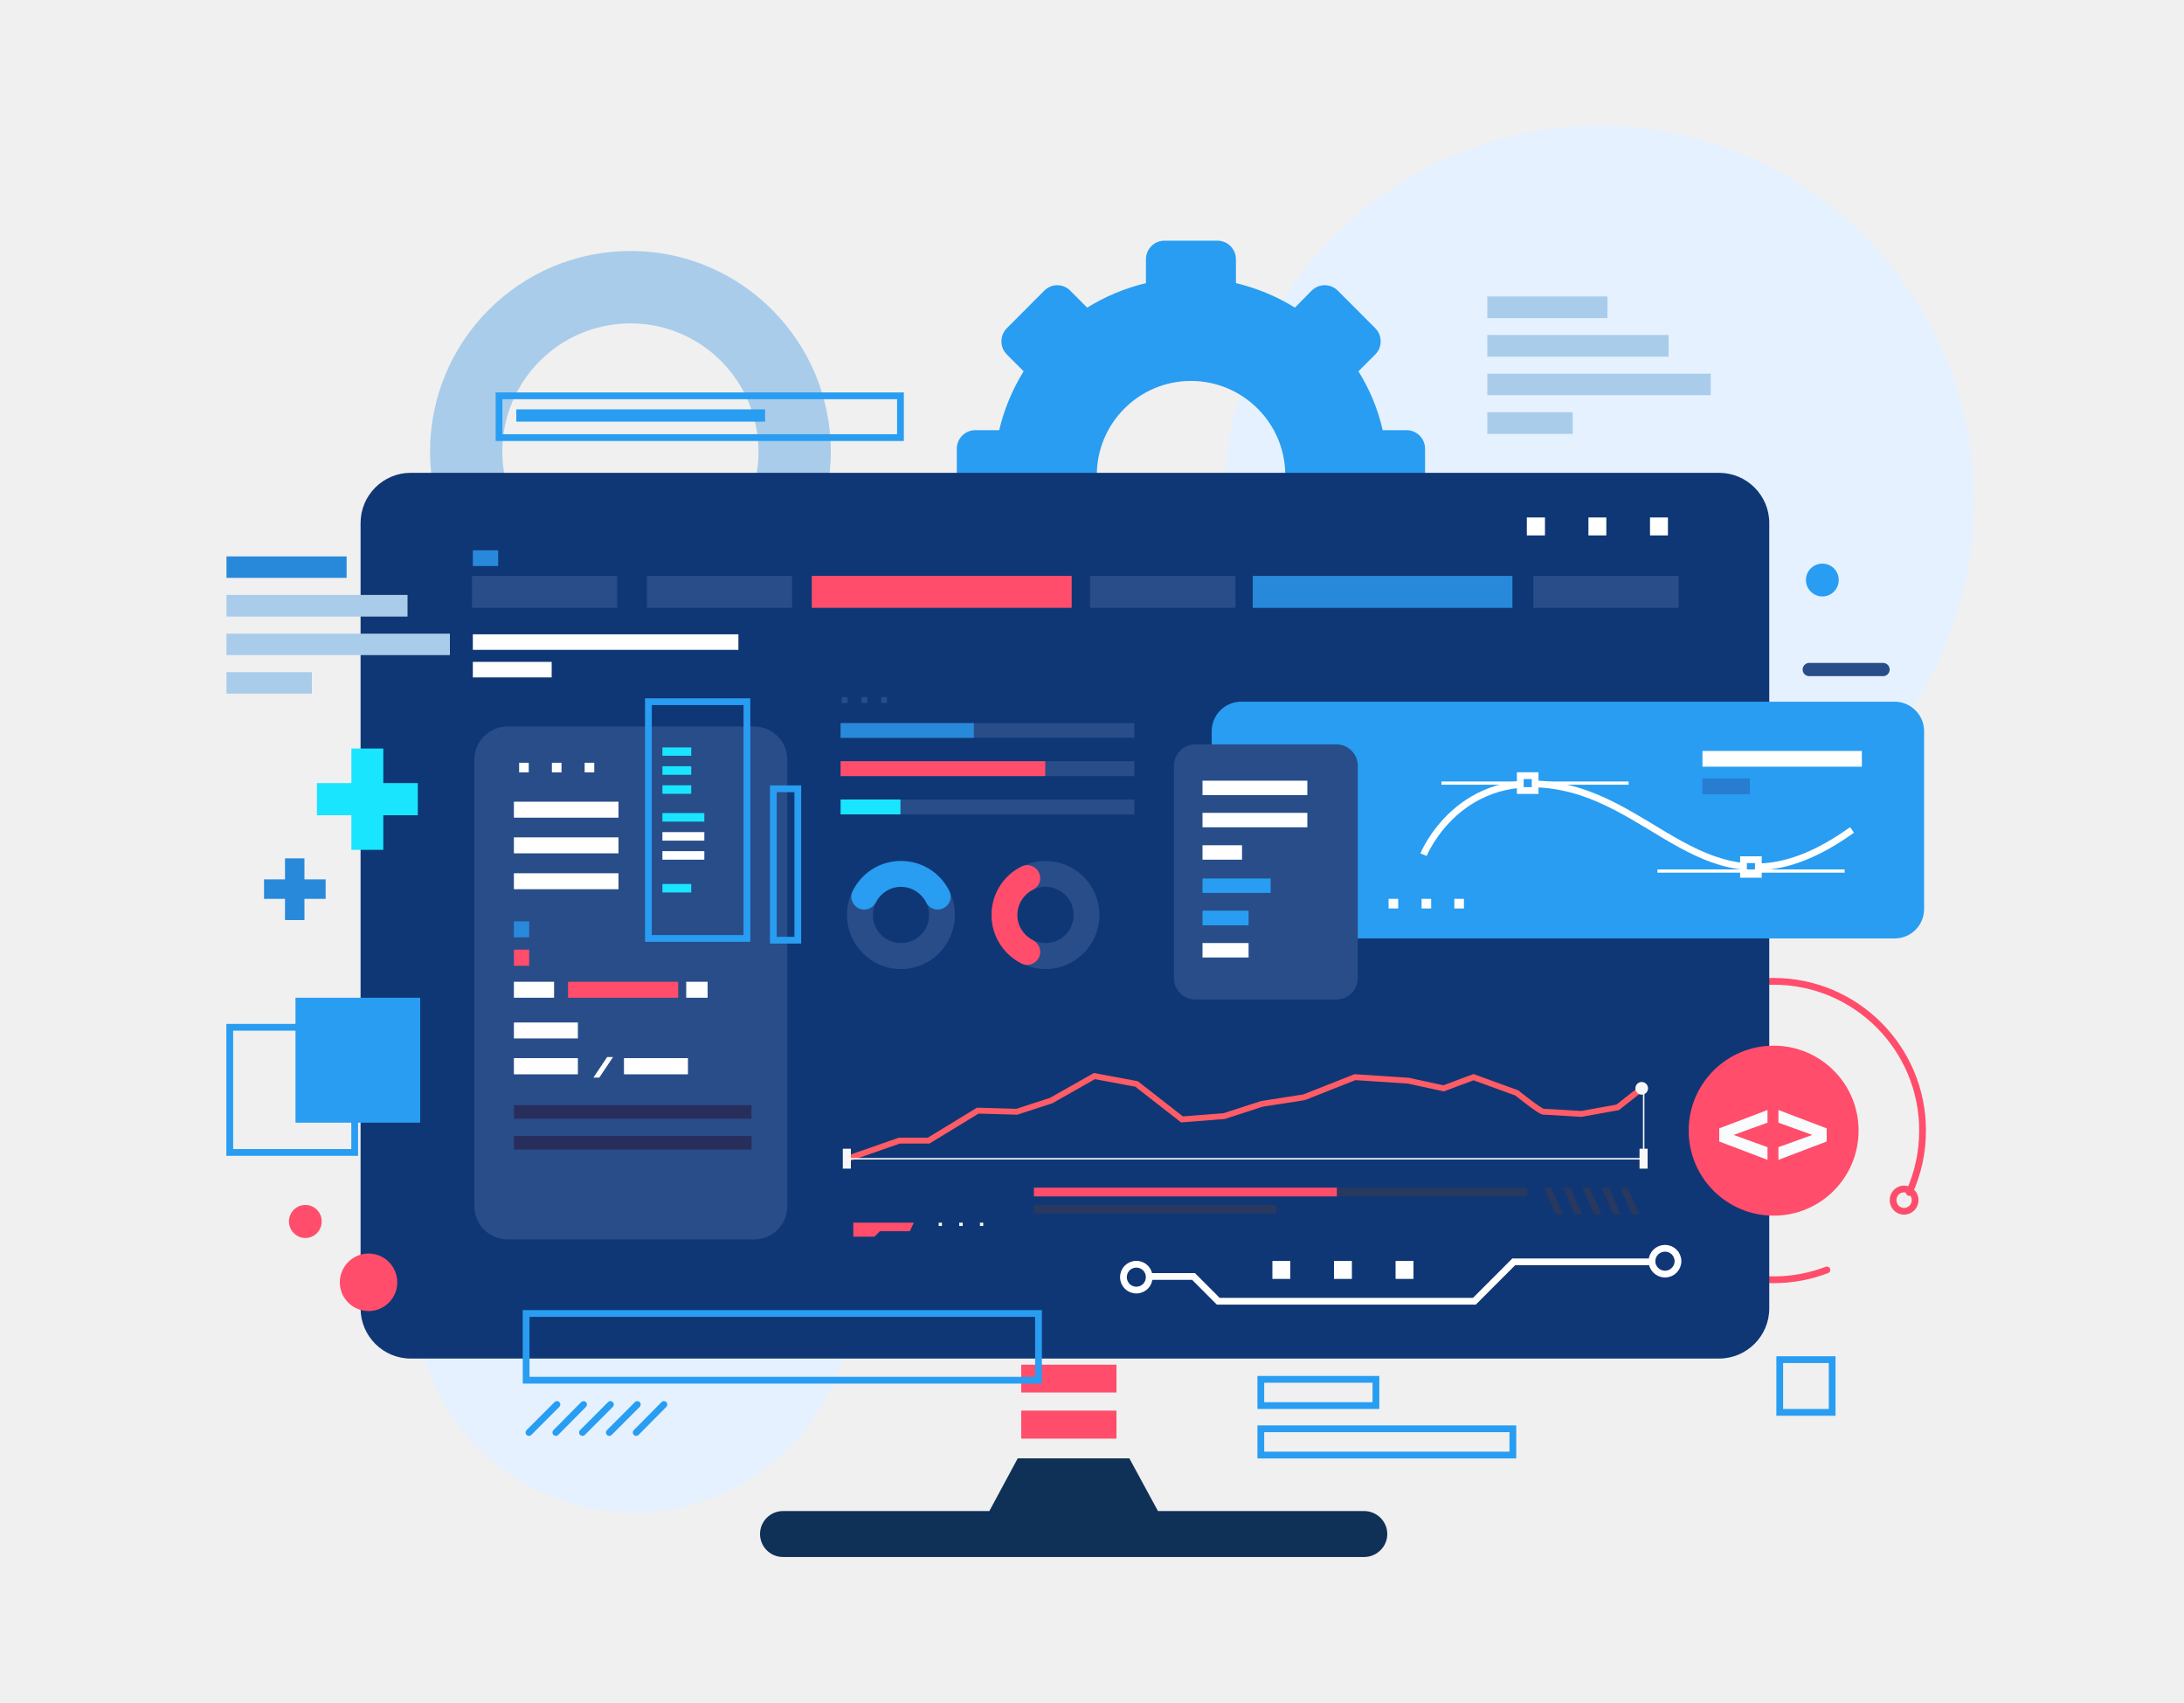
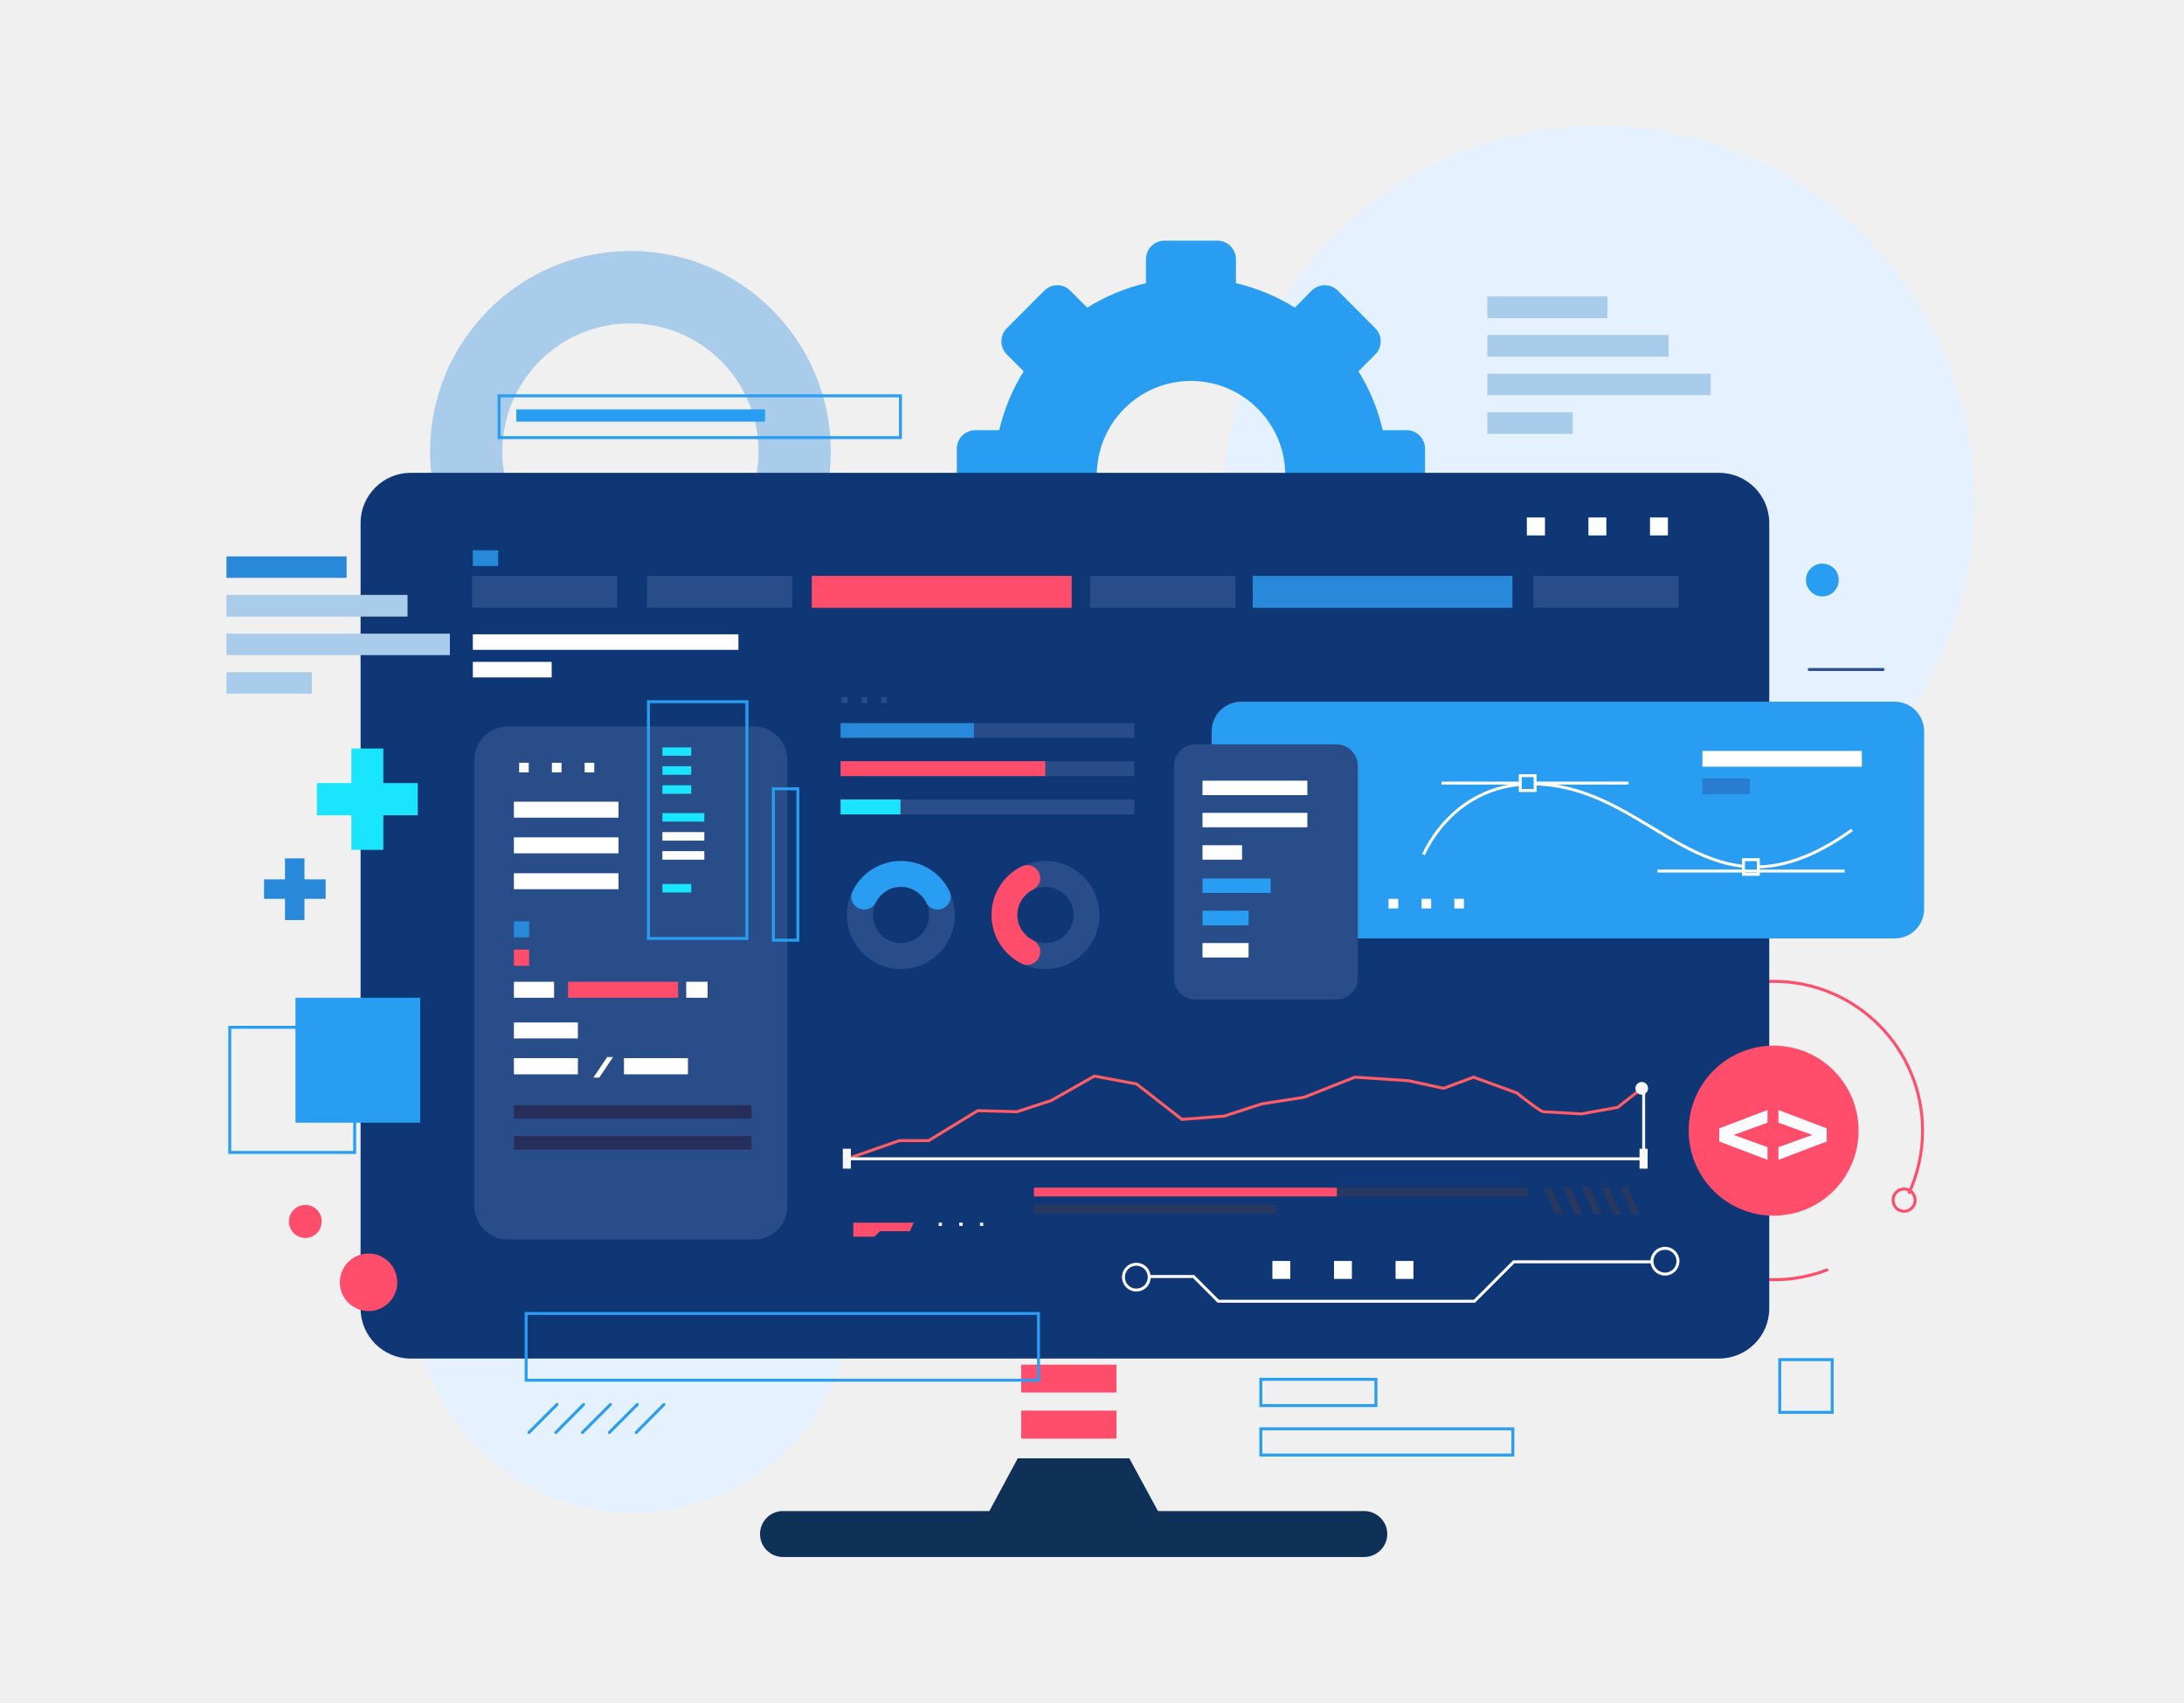
<svg xmlns="http://www.w3.org/2000/svg" width="743" height="579" viewBox="0 0 743 579" fill="none">
  <g clip-path="url(#clip0_3357_822)">
    <path d="M671.597 170.5C671.597 241.051 614.46 298.282 544.024 298.282C473.588 298.282 416.525 241.051 416.525 170.5C416.525 99.948 473.588 42.792 544.024 42.792C614.46 42.792 671.597 99.948 671.597 170.5Z" fill="#E5F1FF" />
    <path d="M289.993 439.832C289.993 481.061 256.632 514.476 215.47 514.476C174.308 514.476 140.947 481.061 140.947 439.832C140.947 398.602 174.308 365.187 215.47 365.187C256.632 365.187 289.993 398.602 289.993 439.832Z" fill="#E5F1FF" />
-     <path fill-rule="evenodd" clip-rule="evenodd" d="M282.638 153.606C282.638 191.338 252.101 221.851 214.505 221.851C176.835 221.851 146.297 191.338 146.297 153.606C146.297 115.949 176.835 85.362 214.505 85.362C252.101 85.362 282.638 115.949 282.638 153.606ZM258.045 153.606C258.045 129.494 238.504 109.995 214.505 109.995C190.432 109.995 170.891 129.494 170.891 153.606C170.891 177.719 190.432 197.292 214.505 197.292C238.504 197.292 258.045 177.719 258.045 153.606Z" fill="#A9CCEA" />
+     <path fillRule="evenodd" clipRule="evenodd" d="M282.638 153.606C282.638 191.338 252.101 221.851 214.505 221.851C176.835 221.851 146.297 191.338 146.297 153.606C146.297 115.949 176.835 85.362 214.505 85.362C252.101 85.362 282.638 115.949 282.638 153.606ZM258.045 153.606C258.045 129.494 238.504 109.995 214.505 109.995C190.432 109.995 170.891 129.494 170.891 153.606C170.891 177.719 190.432 197.292 214.505 197.292C238.504 197.292 258.045 177.719 258.045 153.606Z" fill="#A9CCEA" />
    <path d="M471.954 521.77C471.954 526.086 468.387 529.584 464.078 529.584H266.366C262.056 529.584 258.564 526.086 258.564 521.77C258.564 517.453 262.056 513.955 266.366 513.955H336.579L346.238 496.02H363.03H367.488H384.205L393.939 513.955H464.078C468.387 513.955 471.954 517.453 471.954 521.77Z" fill="#0F3157" />
    <path d="M379.821 489.322H347.426V479.796H379.821V489.322Z" fill="#FF4D6B" />
    <path d="M379.821 473.619H347.426V464.168H379.821V473.619Z" fill="#FF4D6B" />
-     <path d="M621.52 431.943C615.873 434.101 609.78 435.292 603.39 435.292C575.379 435.292 552.718 412.593 552.718 384.536C552.718 356.554 575.379 333.781 603.39 333.781C631.401 333.781 654.063 356.554 654.063 384.536C654.063 392.053 652.428 399.197 649.531 405.597" stroke="#FF4D6B" stroke-width="2.3" stroke-linecap="round" stroke-linejoin="round" />
-     <path fill-rule="evenodd" clip-rule="evenodd" d="M484.807 152.638V170.648C484.807 174.146 481.984 176.974 478.492 176.974H470.393C468.759 184.193 465.935 190.891 462.146 196.994L467.867 202.724C470.319 205.255 470.319 209.199 467.867 211.655L455.162 224.381C452.636 226.911 448.698 226.911 446.171 224.381L440.525 218.725C434.432 222.446 427.671 225.348 420.464 226.986V235.098C420.464 238.595 417.64 241.423 414.148 241.423H396.168C392.675 241.423 389.852 238.595 389.852 235.098V226.986C382.719 225.348 375.958 222.446 369.865 218.725L364.144 224.381C361.692 226.911 357.68 226.911 355.228 224.381L342.523 211.655C340.071 209.199 340.071 205.255 342.523 202.724L348.244 196.994C344.455 190.891 341.631 184.193 339.922 176.974H331.824C328.332 176.974 325.508 174.146 325.508 170.648V152.638C325.508 149.141 328.332 146.313 331.824 146.313H339.922C341.631 139.094 344.455 132.396 348.244 126.293L342.523 120.563C340.071 118.107 340.071 114.088 342.523 111.632L355.228 98.906C357.68 96.376 361.692 96.376 364.144 98.906L369.865 104.637C375.958 100.841 382.719 98.013 389.852 96.301V88.189C389.852 84.692 392.675 81.864 396.168 81.864H414.148C417.64 81.864 420.464 84.692 420.464 88.189V96.301C427.671 98.013 434.432 100.841 440.525 104.637L446.171 98.906C448.698 96.376 452.636 96.376 455.162 98.906L467.867 111.632C470.319 114.088 470.319 118.107 467.867 120.563L462.146 126.293C465.935 132.396 468.759 139.094 470.393 146.313H478.492C481.984 146.313 484.807 149.141 484.807 152.638ZM437.255 161.643C437.255 143.931 422.841 129.568 405.158 129.568C387.474 129.568 373.135 143.931 373.135 161.643C373.135 179.356 387.474 193.719 405.158 193.719C422.841 193.719 437.255 179.356 437.255 161.643Z" fill="#289DF2" />
+     <path d="M621.52 431.943C615.873 434.101 609.78 435.292 603.39 435.292C575.379 435.292 552.718 412.593 552.718 384.536C552.718 356.554 575.379 333.781 603.39 333.781C631.401 333.781 654.063 356.554 654.063 384.536C654.063 392.053 652.428 399.197 649.531 405.597" stroke="#FF4D6B" strokeWidth="2.3" stroke-linecap="round" stroke-linejoin="round" />
+     <path fillRule="evenodd" clipRule="evenodd" d="M484.807 152.638V170.648C484.807 174.146 481.984 176.974 478.492 176.974H470.393C468.759 184.193 465.935 190.891 462.146 196.994L467.867 202.724C470.319 205.255 470.319 209.199 467.867 211.655L455.162 224.381C452.636 226.911 448.698 226.911 446.171 224.381L440.525 218.725C434.432 222.446 427.671 225.348 420.464 226.986V235.098C420.464 238.595 417.64 241.423 414.148 241.423H396.168C392.675 241.423 389.852 238.595 389.852 235.098V226.986C382.719 225.348 375.958 222.446 369.865 218.725L364.144 224.381C361.692 226.911 357.68 226.911 355.228 224.381L342.523 211.655C340.071 209.199 340.071 205.255 342.523 202.724L348.244 196.994C344.455 190.891 341.631 184.193 339.922 176.974H331.824C328.332 176.974 325.508 174.146 325.508 170.648V152.638C325.508 149.141 328.332 146.313 331.824 146.313H339.922C341.631 139.094 344.455 132.396 348.244 126.293L342.523 120.563C340.071 118.107 340.071 114.088 342.523 111.632L355.228 98.906C357.68 96.376 361.692 96.376 364.144 98.906L369.865 104.637C375.958 100.841 382.719 98.013 389.852 96.301V88.189C389.852 84.692 392.675 81.864 396.168 81.864H414.148C417.64 81.864 420.464 84.692 420.464 88.189V96.301C427.671 98.013 434.432 100.841 440.525 104.637L446.171 98.906C448.698 96.376 452.636 96.376 455.162 98.906L467.867 111.632C470.319 114.088 470.319 118.107 467.867 120.563L462.146 126.293C465.935 132.396 468.759 139.094 470.393 146.313H478.492C481.984 146.313 484.807 149.141 484.807 152.638ZM437.255 161.643C437.255 143.931 422.841 129.568 405.158 129.568C387.474 129.568 373.135 143.931 373.135 161.643C373.135 179.356 387.474 193.719 405.158 193.719C422.841 193.719 437.255 179.356 437.255 161.643Z" fill="#289DF2" />
    <path d="M139.684 462.084C130.322 462.084 122.669 454.418 122.669 445.041V177.868C122.669 168.49 130.322 160.825 139.684 160.825H584.815C594.252 160.825 601.904 168.49 601.904 177.868V445.041C601.904 454.418 594.252 462.084 584.815 462.084H139.684Z" fill="#0F3775" />
    <path d="M209.972 206.743H160.562V195.878H209.972V206.743Z" fill="#284D89" />
    <path d="M269.486 206.743H220.077V195.878H269.486V206.743Z" fill="#284D89" />
    <path d="M420.315 206.743H370.831V195.878H420.315V206.743Z" fill="#284D89" />
    <path d="M571.07 206.743H521.66V195.878H571.07V206.743Z" fill="#284D89" />
    <path d="M364.59 206.743H276.173V195.878H364.59V206.743Z" fill="#FF4D6B" />
    <path d="M514.527 206.743H426.184V195.878H514.527V206.743Z" fill="#2889DB" />
    <path d="M169.478 192.529H160.859V187.17H169.478V192.529Z" fill="#2889DB" />
    <path d="M251.208 221.032H160.859V215.748H251.208V221.032Z" fill="white" />
    <path d="M187.681 230.409H160.859V225.125H187.681V230.409Z" fill="white" />
    <path d="M256.483 421.598H172.747C166.506 421.598 161.379 416.538 161.379 410.286V258.392C161.379 252.14 166.506 247.08 172.747 247.08H256.483C262.725 247.08 267.851 252.14 267.851 258.392V410.286C267.851 416.538 262.725 421.598 256.483 421.598Z" fill="#284D89" />
    <path d="M210.418 278.113H174.828V272.681H210.418V278.113Z" fill="white" />
    <path d="M210.418 290.244H174.828V284.811H210.418V290.244Z" fill="white" />
    <path d="M210.418 302.449H174.828V297.016H210.418V302.449Z" fill="white" />
    <path d="M196.598 353.205H174.828V347.772H196.598V353.205Z" fill="white" />
    <path d="M196.598 365.41H174.828V359.903H196.598V365.41Z" fill="white" />
    <path d="M234.045 365.41H212.275V359.903H234.045V365.41Z" fill="white" />
    <path d="M188.499 339.362H174.828V333.93H188.499V339.362Z" fill="white" />
    <path d="M240.732 339.362H233.451V333.93H240.732V339.362Z" fill="white" />
    <path d="M230.701 339.362H193.254V333.93H230.701V339.362Z" fill="#FF4D6B" />
    <path d="M180.029 318.822H174.828V313.389H180.029V318.822Z" fill="#2889DB" />
    <path d="M180.029 328.497H174.828V322.99H180.029V328.497Z" fill="#FF4D6B" />
    <path d="M203.879 366.526H201.873L206.554 359.531H208.56L203.879 366.526Z" fill="white" />
    <path d="M255.667 380.517H174.828V375.903H255.667V380.517Z" fill="#282E5C" />
    <path d="M255.667 391.011H174.828V386.397H255.667V391.011Z" fill="#282E5C" />
    <path d="M644.552 319.194H422.247C416.674 319.194 412.216 314.729 412.216 309.147V248.717C412.216 243.21 416.674 238.67 422.247 238.67H644.552C650.125 238.67 654.583 243.21 654.583 248.717V309.147C654.583 314.729 650.125 319.194 644.552 319.194Z" fill="#289DF2" />
-     <path d="M484.287 290.691C484.287 290.691 496.546 260.475 531.765 267.769C566.908 275.062 584.815 314.729 630.063 282.281" stroke="white" stroke-width="2.3" />
-     <path d="M598.189 297.389H593.137V292.402H598.189V297.389Z" fill="#289DF2" stroke="white" stroke-width="2.3" />
+     <path d="M484.287 290.691C484.287 290.691 496.546 260.475 531.765 267.769C566.908 275.062 584.815 314.729 630.063 282.281" stroke="white" strokeWidth="2.3" />
+     <path d="M598.189 297.389H593.137V292.402H598.189V297.389Z" fill="#289DF2" stroke="white" strokeWidth="2.3" />
    <path d="M490.38 266.355H554.055H490.38Z" fill="#289DF2" />
-     <path d="M490.38 266.355H554.055" stroke="white" stroke-width="1.1" />
+     <path d="M490.38 266.355H554.055" stroke="white" strokeWidth="1.1" />
    <path d="M563.863 296.272H627.538H563.863Z" fill="#289DF2" />
-     <path d="M563.863 296.272H627.538" stroke="white" stroke-width="1.1" />
-     <path d="M522.254 268.885H517.202V263.824H522.254V268.885Z" fill="#289DF2" stroke="white" stroke-width="2.3" />
+     <path d="M563.863 296.272H627.538" stroke="white" strokeWidth="1.1" />
+     <path d="M522.254 268.885H517.202V263.824H522.254V268.885Z" fill="#289DF2" stroke="white" strokeWidth="2.3" />
    <path d="M454.642 339.958H406.644C402.632 339.958 399.363 336.683 399.363 332.664V260.476C399.363 256.457 402.632 253.182 406.644 253.182H454.642C458.654 253.182 461.923 256.457 461.923 260.476V332.664C461.923 336.683 458.654 339.958 454.642 339.958Z" fill="#284D89" />
    <path d="M444.759 270.448H409.095V265.536H444.759V270.448Z" fill="white" />
    <path d="M444.759 281.388H409.095V276.476H444.759V281.388Z" fill="white" />
    <path d="M422.544 292.402H409.095V287.491H422.544V292.402Z" fill="white" />
    <path d="M432.277 303.715H409.095V298.803H432.277V303.715Z" fill="#289DF2" />
    <path d="M424.773 314.729H409.095V309.743H424.773V314.729Z" fill="#289DF2" />
    <path d="M424.773 325.669H409.095V320.757H424.773V325.669Z" fill="white" />
-     <path d="M615.501 227.73H640.615" stroke="#284D89" stroke-width="4.5" stroke-linecap="round" stroke-linejoin="round" />
-     <path d="M559.033 369.801L550.34 376.647L537.932 378.88C537.932 378.88 526.192 378.136 525.078 378.136C523.963 378.136 516.013 371.736 516.013 371.736L501.302 366.377L491.123 370.173L479.086 367.568L460.957 366.377L443.645 373.224L429.305 375.457L416.451 379.624L402.111 380.741L386.657 368.684L372.317 366.005L357.606 374.34L345.941 378.136L332.641 377.764L315.923 387.959H305.967L289.101 393.839" stroke="#FF5C66" stroke-width="2" />
-     <path d="M289.398 394.137H559.404" stroke="#F7F7F7" stroke-width="0.5" />
+     <path d="M615.501 227.73H640.615" stroke="#284D89" strokeWidth="4.5" stroke-linecap="round" stroke-linejoin="round" />
+     <path d="M559.033 369.801L550.34 376.647L537.932 378.88C537.932 378.88 526.192 378.136 525.078 378.136C523.963 378.136 516.013 371.736 516.013 371.736L501.302 366.377L491.123 370.173L479.086 367.568L460.957 366.377L443.645 373.224L429.305 375.457L416.451 379.624L402.111 380.741L386.657 368.684L372.317 366.005L357.606 374.34L345.941 378.136L332.641 377.764L315.923 387.959H305.967L289.101 393.839" stroke="#FF5C66" strokeWidth="2" />
+     <path d="M289.398 394.137H559.404" stroke="#F7F7F7" strokeWidth="0.5" />
    <path d="M289.473 397.486H286.724V390.713H289.473V397.486Z" fill="#F7F7F7" />
    <path d="M560.519 397.486H557.77V390.713H560.519V397.486Z" fill="#F7F7F7" />
-     <path d="M559.182 394.137V371.289" stroke="#F7F7F7" stroke-width="0.5" />
+     <path d="M559.182 394.137V371.289" stroke="#F7F7F7" strokeWidth="0.5" />
    <path d="M560.668 370.173C560.668 371.364 559.702 372.331 558.513 372.331C557.325 372.331 556.359 371.364 556.359 370.173C556.359 368.982 557.325 368.015 558.513 368.015C559.702 368.015 560.668 368.982 560.668 370.173Z" fill="#F7F7F7" />
    <path d="M519.655 406.937H351.737V403.96H519.655V406.937Z" fill="#28385E" />
    <path d="M454.791 406.937H351.737V403.96H454.791V406.937Z" fill="#FF4D6B" />
    <path d="M434.284 412.742H351.737V409.765H434.284V412.742Z" fill="#28385E" />
    <path d="M299.355 418.77H309.534L310.871 415.868H290.29V420.631H297.497L299.355 418.77Z" fill="#FF4D6B" />
    <path d="M320.456 416.984H319.341V415.868H320.456V416.984Z" fill="#F7F7F7" />
    <path d="M327.515 416.984H326.326V415.868H327.515V416.984Z" fill="#F7F7F7" />
    <path d="M334.499 416.984H333.384V415.868H334.499V416.984Z" fill="#F7F7F7" />
    <path d="M531.765 413.04H529.239L525.227 403.96H527.753L531.765 413.04Z" fill="#28385E" />
    <path d="M538.304 413.04H535.778L531.765 403.96H534.292L538.304 413.04Z" fill="#28385E" />
    <path d="M544.842 413.04H542.316L538.304 403.96H540.83L544.842 413.04Z" fill="#28385E" />
    <path d="M551.38 413.04H548.854L544.842 403.96H547.368L551.38 413.04Z" fill="#28385E" />
    <path d="M557.77 413.04H555.244L551.232 403.96H553.758L557.77 413.04Z" fill="#28385E" />
    <path d="M505.983 108.209V100.841H546.848V108.209H505.983Z" fill="#A9CCEA" />
    <path d="M505.983 121.307V113.939H567.652V121.307H505.983Z" fill="#A9CCEA" />
    <path d="M505.983 134.405V127.112H581.992V134.405H505.983Z" fill="#A9CCEA" />
    <path d="M505.983 147.578V140.21H535.035V147.578H505.983Z" fill="#A9CCEA" />
    <path d="M77.049 196.547V189.254H117.914V196.547H77.049Z" fill="#2889DB" />
    <path d="M77.049 209.72V202.352H138.644V209.72H77.049Z" fill="#A9CCEA" />
    <path d="M77.049 222.818V215.525H153.058V222.818H77.049Z" fill="#A9CCEA" />
    <path d="M77.049 235.916V228.623H106.1V235.916H77.049Z" fill="#A9CCEA" />
-     <path d="M353.297 469.451H178.989V446.753H353.297V469.451Z" stroke="#289DF2" stroke-width="2.3" />
-     <path d="M271.417 319.79H263.096V268.29H271.417V319.79Z" stroke="#289DF2" stroke-width="2.3" />
+     <path d="M353.297 469.451H178.989V446.753H353.297V469.451Z" stroke="#289DF2" strokeWidth="2.3" />
+     <path d="M271.417 319.79H263.096V268.29H271.417V319.79Z" stroke="#289DF2" strokeWidth="2.3" />
    <path d="M632.293 384.536C632.293 400.537 619.365 413.486 603.39 413.486C587.416 413.486 574.488 400.537 574.488 384.536C574.488 368.61 587.416 355.661 603.39 355.661C619.365 355.661 632.293 368.61 632.293 384.536Z" fill="#FF4D6B" />
    <path d="M601.309 381.857L589.793 386.025L601.309 390.192V394.509L584.889 388.257V383.792L601.309 377.541V381.857Z" fill="#F9FBFC" />
    <path d="M605.024 377.541L621.445 383.792V388.257L605.024 394.509V390.192L616.541 386.025L605.024 381.857V377.541Z" fill="#F9FBFC" />
-     <path d="M651.537 408.202C651.537 410.286 649.828 411.998 647.747 411.998C645.667 411.998 644.032 410.286 644.032 408.202C644.032 406.119 645.667 404.407 647.747 404.407C649.828 404.407 651.537 406.119 651.537 408.202Z" stroke="#FF4D6B" stroke-width="2.3" />
-     <path d="M306.339 148.843H169.776V134.629H306.339V148.843Z" stroke="#289DF2" stroke-width="2.3" />
+     <path d="M651.537 408.202C651.537 410.286 649.828 411.998 647.747 411.998C645.667 411.998 644.032 410.286 644.032 408.202C644.032 406.119 645.667 404.407 647.747 404.407C649.828 404.407 651.537 406.119 651.537 408.202Z" stroke="#FF4D6B" strokeWidth="2.3" />
+     <path d="M306.339 148.843H169.776V134.629H306.339V148.843Z" stroke="#289DF2" strokeWidth="2.3" />
    <path d="M260.273 143.41H175.645V139.243H260.273V143.41Z" fill="#289DF2" />
    <path d="M385.914 250.95H285.981V245.963H385.914V250.95Z" fill="#284D89" />
    <path d="M331.304 250.95H285.981V245.963H331.304V250.95Z" fill="#2889DB" />
    <path d="M385.914 263.973H285.981V258.913H385.914V263.973Z" fill="#284D89" />
    <path d="M355.6 263.973H285.981V258.913H355.6V263.973Z" fill="#FF4D6B" />
    <path d="M385.914 276.997H285.981V271.936H385.914V276.997Z" fill="#284D89" />
    <path d="M306.339 276.997H285.981V271.936H306.339V276.997Z" fill="#1AE5FF" />
    <path d="M288.359 239.117H286.353V237.107H288.359V239.117Z" fill="#284D89" />
    <path d="M295.045 239.117H293.113V237.107H295.045V239.117Z" fill="#284D89" />
    <path d="M301.732 239.117H299.801V237.107H301.732V239.117Z" fill="#284D89" />
    <path d="M475.669 308.998H472.399V305.724H475.669V308.998Z" fill="white" />
    <path d="M486.887 308.998H483.618V305.724H486.887V308.998Z" fill="white" />
    <path d="M498.032 308.998H494.763V305.724H498.032V308.998Z" fill="white" />
    <path d="M525.598 182.11H519.431V176.007H525.598V182.11Z" fill="white" />
    <path d="M546.477 182.11H540.385V176.007H546.477V182.11Z" fill="white" />
    <path d="M567.429 182.11H561.337V176.007H567.429V182.11Z" fill="white" />
    <path d="M438.964 434.994H432.872V428.891H438.964V434.994Z" fill="white" />
    <path d="M459.917 434.994H453.825V428.891H459.917V434.994Z" fill="white" />
    <path d="M480.869 434.994H474.777V428.891H480.869V434.994Z" fill="white" />
    <path d="M179.88 262.708H176.611V259.434H179.88V262.708Z" fill="white" />
    <path d="M191.025 262.708H187.756V259.434H191.025V262.708Z" fill="white" />
    <path d="M202.17 262.708H198.901V259.434H202.17V262.708Z" fill="white" />
    <path d="M633.408 260.773H579.169V255.415H633.408V260.773Z" fill="white" />
    <path d="M595.292 270.15H579.169V264.792H595.292V270.15Z" fill="#287DD1" />
    <path d="M142.136 266.355H130.396V254.596H119.548V266.355H107.809V277.295H119.548V289.054H130.396V277.295H142.136V266.355Z" fill="#1AE5FF" />
    <path d="M110.781 299.1H103.574V291.956H96.961V299.1H89.829V305.724H96.961V312.943H103.574V305.724H110.781V299.1Z" fill="#2889DB" />
-     <path fill-rule="evenodd" clip-rule="evenodd" d="M324.839 311.231C324.839 321.352 316.666 329.613 306.487 329.613C296.383 329.613 288.135 321.352 288.135 311.231C288.135 301.035 296.383 292.849 306.487 292.849C316.666 292.849 324.839 301.035 324.839 311.231ZM316.072 311.231C316.072 305.947 311.763 301.631 306.487 301.631C301.212 301.631 296.977 305.947 296.977 311.231C296.977 316.515 301.212 320.757 306.487 320.757C311.763 320.757 316.072 316.515 316.072 311.231Z" fill="#284D89" />
+     <path fillRule="evenodd" clipRule="evenodd" d="M324.839 311.231C324.839 321.352 316.666 329.613 306.487 329.613C296.383 329.613 288.135 321.352 288.135 311.231C288.135 301.035 296.383 292.849 306.487 292.849C316.666 292.849 324.839 301.035 324.839 311.231ZM316.072 311.231C316.072 305.947 311.763 301.631 306.487 301.631C301.212 301.631 296.977 305.947 296.977 311.231C296.977 316.515 301.212 320.757 306.487 320.757C311.763 320.757 316.072 316.515 316.072 311.231Z" fill="#284D89" />
    <path d="M294.005 309.37C295.714 309.37 297.2 308.403 298.017 306.84C299.577 303.789 302.772 301.631 306.487 301.631C310.202 301.631 313.472 303.789 315.032 306.84C315.775 308.403 317.261 309.37 318.97 309.37C322.239 309.37 324.394 306.021 322.982 303.119C320.01 297.016 313.769 292.849 306.487 292.849C299.28 292.849 293.039 297.016 290.067 303.119C288.655 306.021 290.81 309.37 294.005 309.37Z" fill="#289DF2" />
-     <path fill-rule="evenodd" clip-rule="evenodd" d="M355.674 292.849C365.779 292.849 374.026 301.035 374.026 311.231C374.026 321.352 365.779 329.613 355.674 329.613C345.57 329.613 337.322 321.352 337.322 311.231C337.322 301.035 345.57 292.849 355.674 292.849ZM355.674 301.631C350.399 301.631 346.09 305.947 346.09 311.231C346.09 316.515 350.399 320.757 355.674 320.757C360.95 320.757 365.259 316.515 365.259 311.231C365.259 305.947 360.95 301.631 355.674 301.631Z" fill="#284D89" />
+     <path fillRule="evenodd" clipRule="evenodd" d="M355.674 292.849C365.779 292.849 374.026 301.035 374.026 311.231C374.026 321.352 365.779 329.613 355.674 329.613C345.57 329.613 337.322 321.352 337.322 311.231C337.322 301.035 345.57 292.849 355.674 292.849ZM355.674 301.631C350.399 301.631 346.09 305.947 346.09 311.231C346.09 316.515 350.399 320.757 355.674 320.757C360.95 320.757 365.259 316.515 365.259 311.231C365.259 305.947 360.95 301.631 355.674 301.631Z" fill="#284D89" />
    <path d="M353.891 323.734C353.891 322.022 352.851 320.534 351.291 319.715C348.244 318.152 346.09 314.952 346.09 311.231C346.09 307.51 348.244 304.235 351.291 302.673C352.851 301.928 353.891 300.44 353.891 298.728C353.891 295.454 350.473 293.295 347.576 294.709C341.483 297.686 337.322 303.938 337.322 311.231C337.322 318.45 341.483 324.701 347.576 327.753C350.473 329.167 353.891 326.934 353.891 323.734Z" fill="#FF4D6B" />
-     <path d="M254.106 319.194H220.597V238.67H254.106V319.194Z" stroke="#289DF2" stroke-width="2.3" />
+     <path d="M254.106 319.194H220.597V238.67H254.106V319.194Z" stroke="#289DF2" strokeWidth="2.3" />
    <path d="M235.16 257.052H225.352V254.224H235.16V257.052Z" fill="#1AE5FF" />
    <path d="M235.16 263.527H225.352V260.624H235.16V263.527Z" fill="#1AE5FF" />
    <path d="M235.16 270.001H225.352V267.099H235.16V270.001Z" fill="#1AE5FF" />
    <path d="M235.16 303.566H225.352V300.663H235.16V303.566Z" fill="#1AE5FF" />
    <path d="M239.618 279.453H225.352V276.551H239.618V279.453Z" fill="#1AE5FF" />
    <path d="M239.618 285.928H225.352V283.025H239.618V285.928Z" fill="white" />
    <path d="M239.618 292.402H225.352V289.5H239.618V292.402Z" fill="white" />
    <path d="M142.953 381.857H100.528V339.362H142.953V381.857Z" fill="#289DF2" />
-     <path d="M120.663 391.978H78.164V349.409H120.663V391.978Z" stroke="#289DF2" stroke-width="2.3" />
-     <path d="M623.303 480.391H605.471V462.456H623.303V480.391Z" stroke="#289DF2" stroke-width="2.3" />
-     <path d="M390.967 434.176H406.05L414.446 442.585H501.6L514.974 429.189H561.857" stroke="white" stroke-width="2.3" />
-     <path d="M390.967 434.399C390.967 436.855 389.035 438.79 386.583 438.79C384.131 438.79 382.199 436.855 382.199 434.399C382.199 431.943 384.131 430.008 386.583 430.008C389.035 430.008 390.967 431.943 390.967 434.399Z" stroke="white" stroke-width="2.3" />
-     <path d="M570.847 428.966C570.847 431.422 568.841 433.357 566.463 433.357C564.011 433.357 562.005 431.422 562.005 428.966C562.005 426.51 564.011 424.575 566.463 424.575C568.841 424.575 570.847 426.51 570.847 428.966Z" stroke="white" stroke-width="2.3" />
+     <path d="M120.663 391.978H78.164V349.409H120.663V391.978Z" stroke="#289DF2" strokeWidth="2.3" />
+     <path d="M623.303 480.391H605.471V462.456H623.303V480.391Z" stroke="#289DF2" strokeWidth="2.3" />
+     <path d="M390.967 434.176H406.05L414.446 442.585H501.6L514.974 429.189H561.857" stroke="white" strokeWidth="2.3" />
+     <path d="M390.967 434.399C390.967 436.855 389.035 438.79 386.583 438.79C384.131 438.79 382.199 436.855 382.199 434.399C382.199 431.943 384.131 430.008 386.583 430.008C389.035 430.008 390.967 431.943 390.967 434.399Z" stroke="white" strokeWidth="2.3" />
+     <path d="M570.847 428.966C570.847 431.422 568.841 433.357 566.463 433.357C564.011 433.357 562.005 431.422 562.005 428.966C562.005 426.51 564.011 424.575 566.463 424.575C568.841 424.575 570.847 426.51 570.847 428.966Z" stroke="white" strokeWidth="2.3" />
    <path d="M625.532 197.292C625.532 200.343 623.08 202.873 619.959 202.873C616.913 202.873 614.387 200.343 614.387 197.292C614.387 194.166 616.913 191.71 619.959 191.71C623.08 191.71 625.532 194.166 625.532 197.292Z" fill="#289DF2" />
    <path d="M109.444 415.421C109.444 418.547 106.992 421.077 103.871 421.077C100.825 421.077 98.299 418.547 98.299 415.421C98.299 412.37 100.825 409.84 103.871 409.84C106.992 409.84 109.444 412.37 109.444 415.421Z" fill="#FF4D6B" />
    <path d="M135.152 436.185C135.152 441.543 130.768 445.934 125.418 445.934C119.995 445.934 115.611 441.543 115.611 436.185C115.611 430.752 119.995 426.361 125.418 426.361C130.768 426.361 135.152 430.752 135.152 436.185Z" fill="#FF4D6B" />
-     <path d="M468.09 478.084H428.934V469.154H468.09V478.084Z" stroke="#289DF2" stroke-width="2.3" />
-     <path d="M514.676 494.904H428.934V485.973H514.676V494.904Z" stroke="#289DF2" stroke-width="2.3" />
-     <path d="M189.465 477.712L179.954 487.238" stroke="#289DF2" stroke-width="2.3" stroke-linecap="round" stroke-linejoin="round" />
-     <path d="M198.529 477.712L189.093 487.238" stroke="#289DF2" stroke-width="2.3" stroke-linecap="round" stroke-linejoin="round" />
-     <path d="M207.668 477.712L198.158 487.238" stroke="#289DF2" stroke-width="2.3" stroke-linecap="round" stroke-linejoin="round" />
-     <path d="M216.807 477.712L207.296 487.238" stroke="#289DF2" stroke-width="2.3" stroke-linecap="round" stroke-linejoin="round" />
-     <path d="M225.871 477.712L216.435 487.238" stroke="#289DF2" stroke-width="2.3" stroke-linecap="round" stroke-linejoin="round" />
+     <path d="M468.09 478.084H428.934V469.154H468.09V478.084Z" stroke="#289DF2" strokeWidth="2.3" />
+     <path d="M514.676 494.904H428.934V485.973H514.676V494.904Z" stroke="#289DF2" strokeWidth="2.3" />
+     <path d="M189.465 477.712L179.954 487.238" stroke="#289DF2" strokeWidth="2.3" stroke-linecap="round" stroke-linejoin="round" />
+     <path d="M198.529 477.712L189.093 487.238" stroke="#289DF2" strokeWidth="2.3" stroke-linecap="round" stroke-linejoin="round" />
+     <path d="M207.668 477.712L198.158 487.238" stroke="#289DF2" strokeWidth="2.3" stroke-linecap="round" stroke-linejoin="round" />
+     <path d="M216.807 477.712L207.296 487.238" stroke="#289DF2" strokeWidth="2.3" stroke-linecap="round" stroke-linejoin="round" />
+     <path d="M225.871 477.712L216.435 487.238" stroke="#289DF2" strokeWidth="2.3" stroke-linecap="round" stroke-linejoin="round" />
  </g>
  <defs>
    <clipPath id="clip0_3357_822">
      <rect width="743" height="579" fill="white" />
    </clipPath>
  </defs>
</svg>
